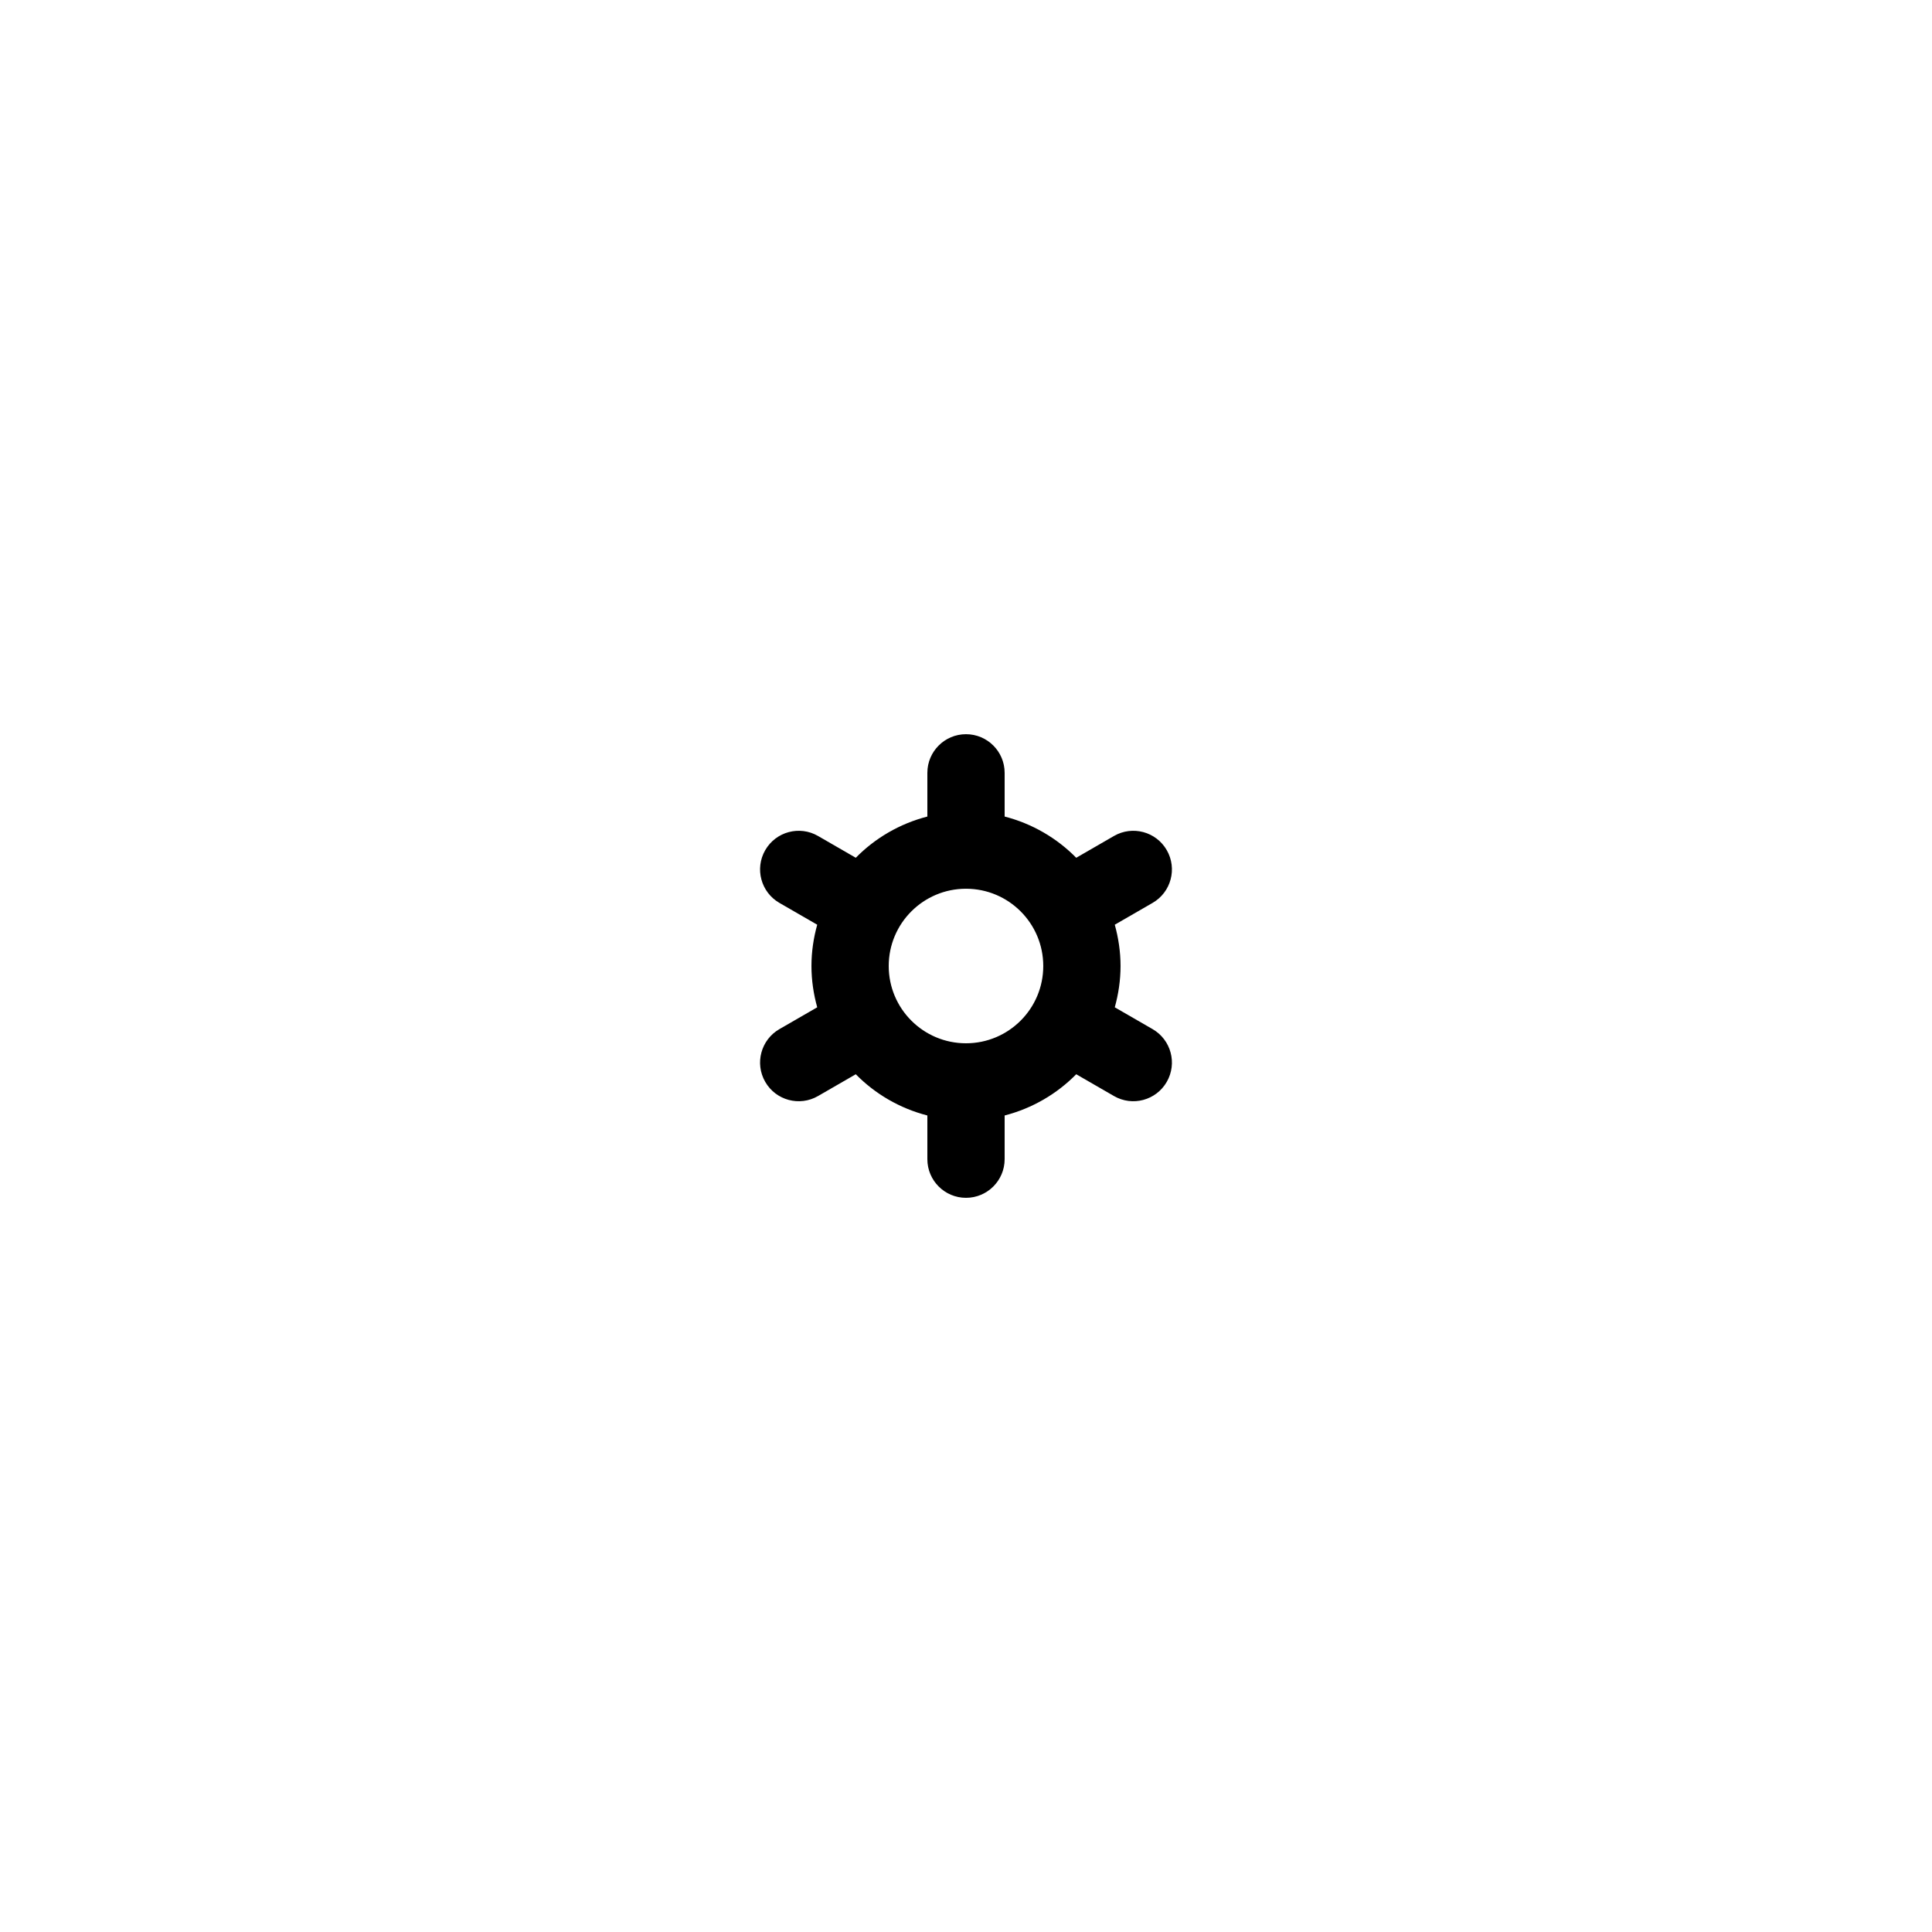
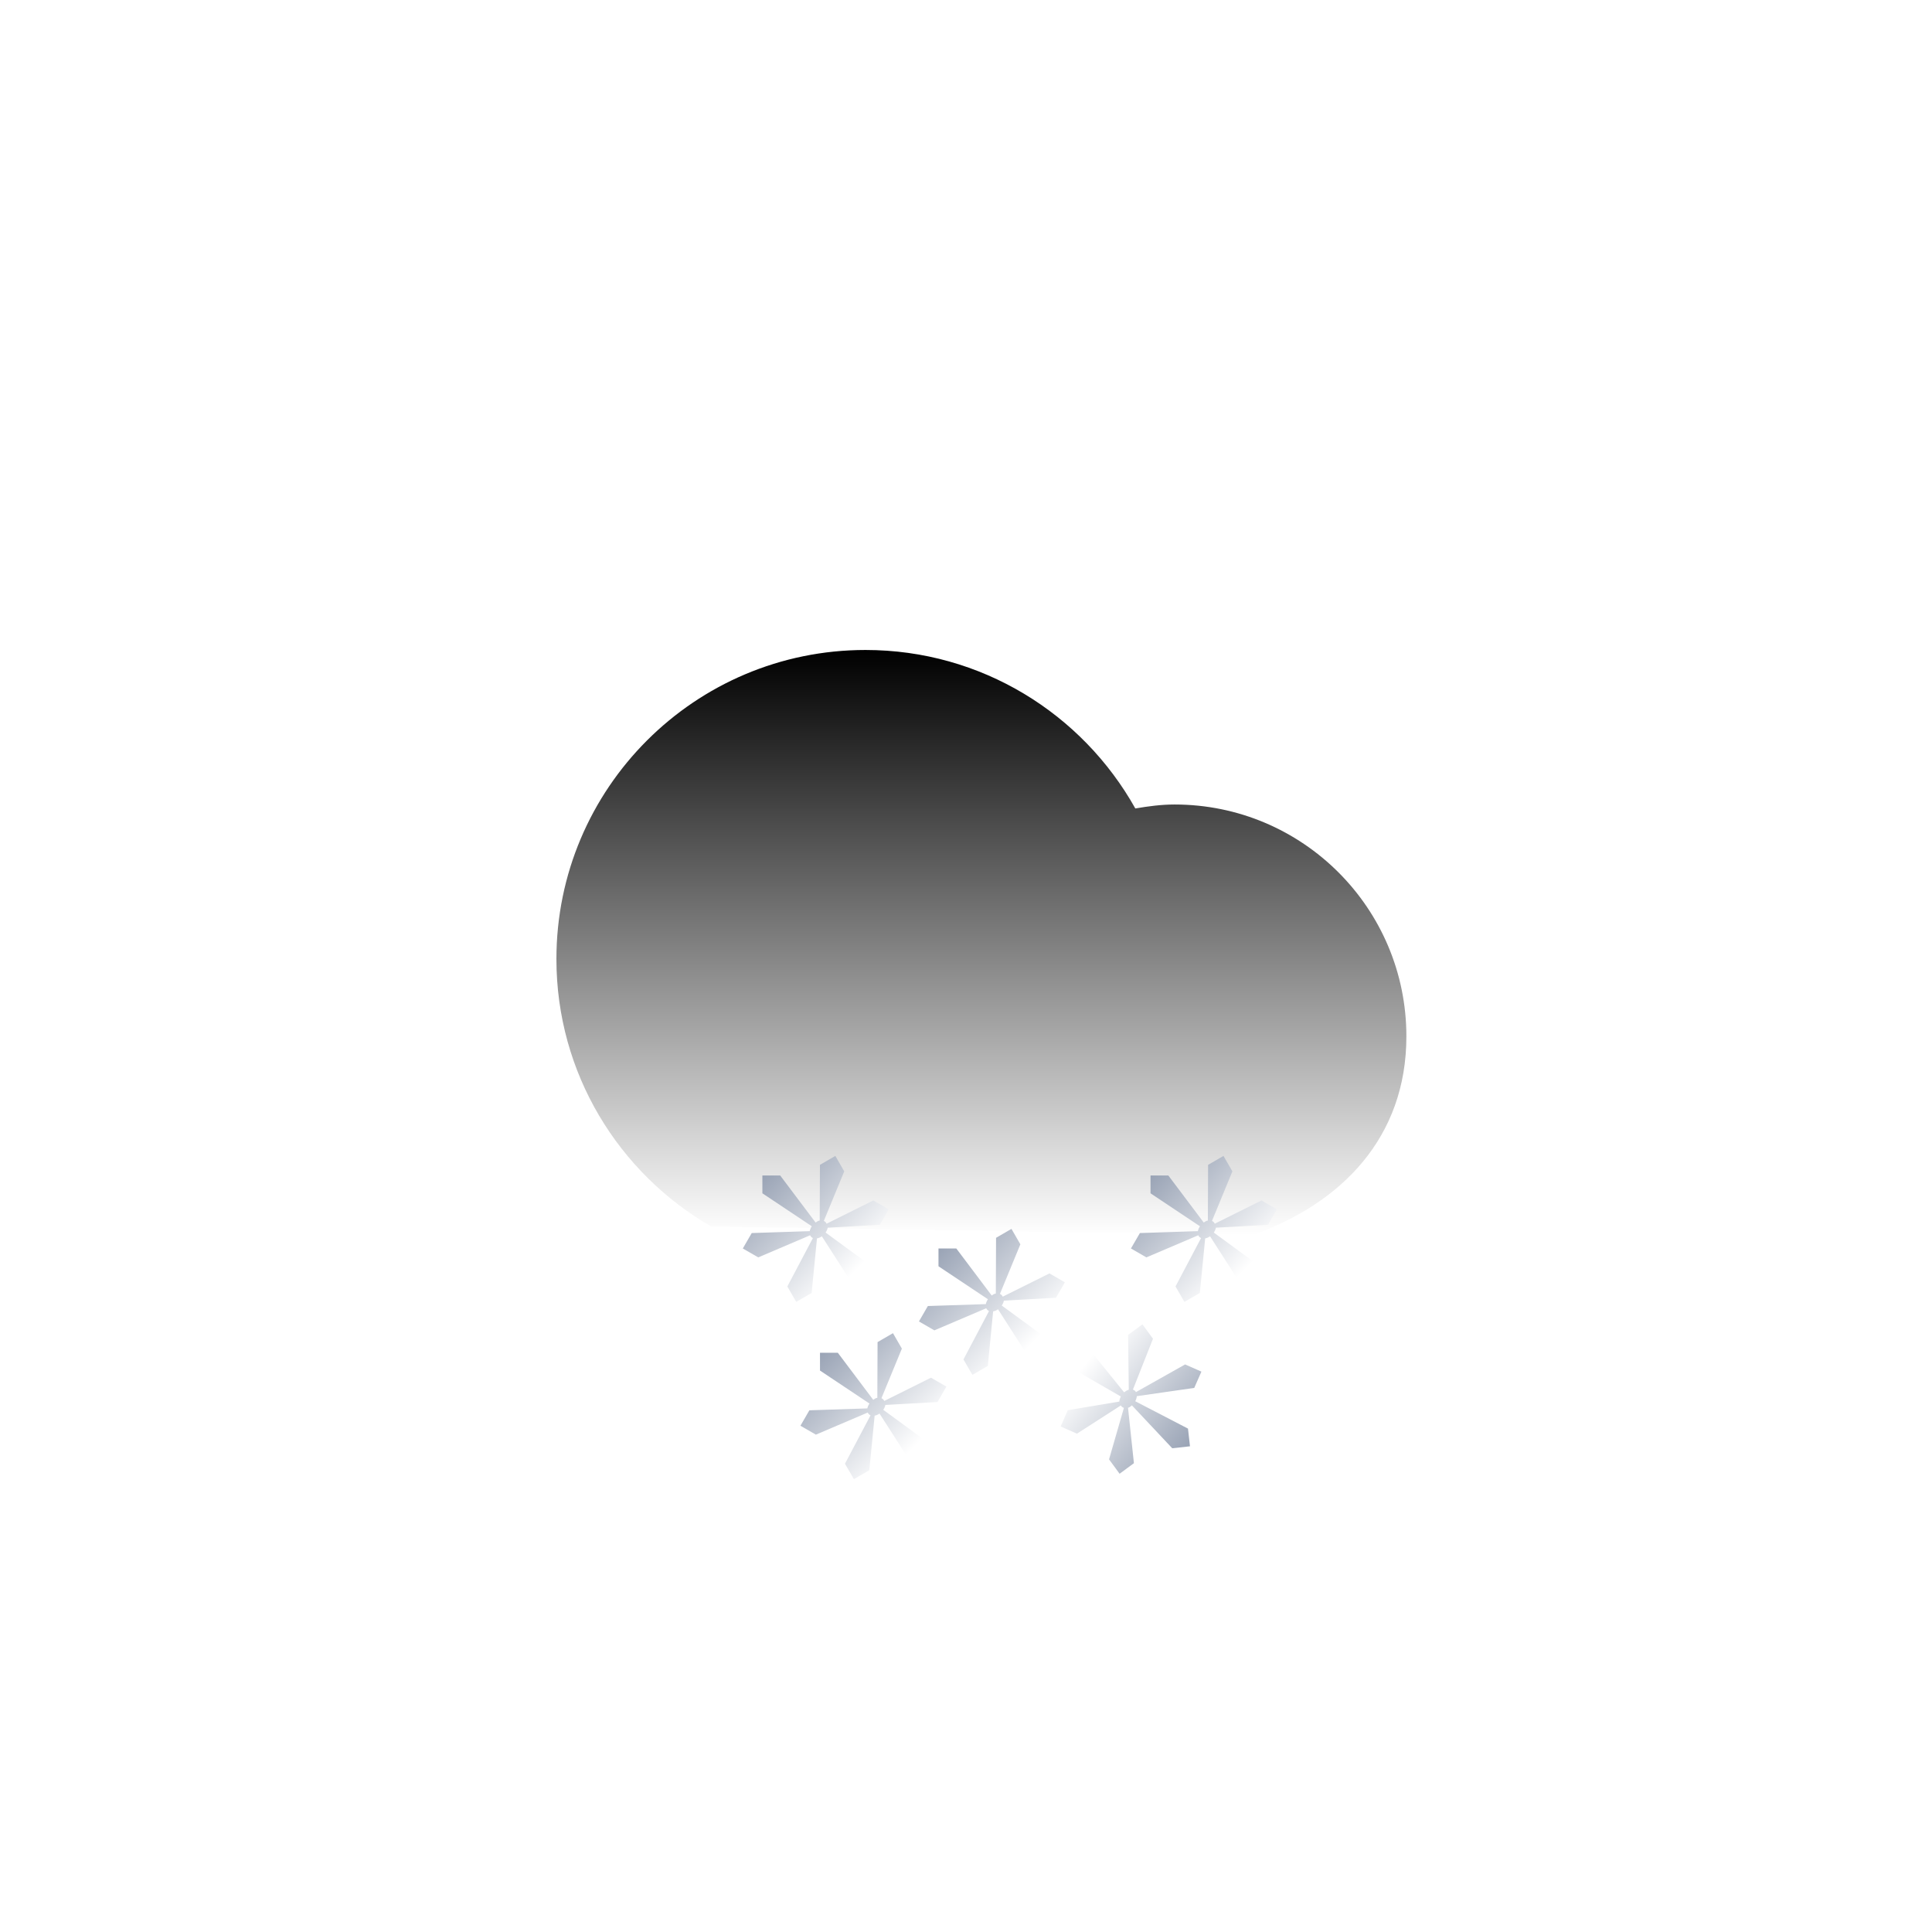
<svg xmlns="http://www.w3.org/2000/svg" version="1.1" id="Layer_1" x="0px" y="0px" width="100px" height="100px" viewBox="0 0 100 100" enable-background="new 0 0 100 100" xml:space="preserve">
-   <path fill-rule="evenodd" clip-rule="evenodd" d="M59.659,46.733l-1.958,1.13c0.188,0.682,0.298,1.396,0.298,2.137  c0,0.742-0.109,1.456-0.298,2.138l1.958,1.13c0.956,0.553,1.284,1.775,0.731,2.732c-0.552,0.956-1.774,1.284-2.731,0.731  l-1.954-1.128c-1.003,1.02-2.277,1.766-3.705,2.134v2.262c0,1.104-0.896,2-2,2s-2-0.896-2-2v-2.262  c-1.428-0.368-2.703-1.114-3.705-2.134l-1.954,1.128c-0.957,0.553-2.18,0.225-2.731-0.731c-0.553-0.957-0.225-2.18,0.731-2.732  l1.958-1.13c-0.189-0.682-0.298-1.396-0.298-2.138c0-0.741,0.108-1.455,0.298-2.137l-1.958-1.13  c-0.956-0.553-1.284-1.775-0.731-2.732c0.552-0.956,1.774-1.284,2.731-0.731l1.954,1.128c1.002-1.02,2.277-1.766,3.705-2.134v-2.262  c0-1.104,0.896-2,2-2s2,0.896,2,2v2.262c1.428,0.368,2.702,1.114,3.705,2.134l1.954-1.128c0.957-0.553,2.18-0.225,2.731,0.731  C60.943,44.958,60.615,46.181,59.659,46.733z M50,46.001c-2.209,0-4,1.791-4,3.999c0,2.209,1.791,4,4,4s3.999-1.791,3.999-4  C53.999,47.792,52.209,46.001,50,46.001z" />
+   <linearGradient id="SVGID_1_" gradientUnits="userSpaceOnUse" x1="50.758" y1="35.213" x2="50.758" y2="65.511" gradientTransform="matrix(1 0 0 -1 0.04 99.1543)">
+     <stop offset="0" style="stop-color:#FFFFFF" />
+     <stop offset="1" style="stop-color:#000000" />
+   </linearGradient>
+   <path fill="url(#SVGID_1_)" d="M36.8,63.48c-4.777-2.769-8-7.922-8-13.84c0-8.835,7.163-15.997,15.998-15.997  c6.004,0,11.229,3.311,13.966,8.203c0.663-0.113,1.338-0.205,2.032-0.205c6.627,0,11.998,5.372,11.998,12  c0,5.223-3.34,8.652-7.998,10.301L36.8,63.48z" />
+   <linearGradient id="SVGID_2_" gradientUnits="userSpaceOnUse" x1="42.226" y1="67.522" x2="42.226" y2="59.699" gradientTransform="matrix(-0.7071 0.7071 -0.7071 -0.7071 117.0637 78.7295)">
+     <stop offset="0" style="stop-color:#99A3B5" />
+     <stop offset="0.882" style="stop-color:#FFFFFF" />
+   </linearGradient>
+   <path fill="url(#SVGID_2_)" d="M40.753,66.588l1.323-2.506c-0.033-0.015-0.062-0.033-0.086-0.058  c-0.026-0.025-0.044-0.055-0.058-0.086l-2.685,1.144l-0.799-0.461l0.462-0.798l3.002-0.099c0.014-0.083,0.052-0.17,0.108-0.252  l-2.559-1.707l0-0.922h0.922l1.832,2.435c0.082-0.058,0.131-0.087,0.213-0.102l0.012-2.884l0.797-0.462l0.461,0.799l-1.057,2.566  c0.032,0.014,0.062,0.032,0.086,0.058c0.025,0.024,0.044,0.054,0.057,0.086l2.42-1.204l0.798,0.461l-0.461,0.798l-2.699,0.151  c-0.015,0.083-0.052,0.17-0.109,0.252l2.257,1.654l0,0.923l-0.922-0.001l-1.529-2.382c-0.082,0.058-0.168,0.095-0.252,0.108  l-0.276,2.825l-0.798,0.461L40.753,66.588z" />
+   <linearGradient id="SVGID_3_" gradientUnits="userSpaceOnUse" x1="38.452" y1="58.404" x2="38.452" y2="50.582" gradientTransform="matrix(-0.7071 0.7071 -0.7071 -0.7071 117.0637 78.7295)">
+     <stop offset="0" style="stop-color:#99A3B5" />
+     <stop offset="0.882" style="stop-color:#FFFFFF" />
+   </linearGradient>
+   <path fill="url(#SVGID_3_)" d="M49.869,70.365l1.323-2.506c-0.033-0.015-0.063-0.033-0.086-0.058  c-0.025-0.025-0.044-0.055-0.058-0.086l-2.685,1.144l-0.799-0.461l0.462-0.798l3.001-0.099c0.015-0.083,0.053-0.17,0.109-0.252  l-2.56-1.707l0-0.922h0.922l1.832,2.435c0.081-0.058,0.131-0.087,0.214-0.102l0.012-2.884l0.797-0.462l0.461,0.799l-1.057,2.566  c0.032,0.014,0.062,0.032,0.086,0.058c0.025,0.024,0.045,0.054,0.058,0.086l2.42-1.204l0.798,0.461l-0.461,0.798l-2.699,0.151  c-0.014,0.083-0.051,0.17-0.108,0.252l2.257,1.654v0.923l-0.922-0.001l-1.529-2.382c-0.082,0.058-0.168,0.095-0.252,0.108  l-0.276,2.825l-0.798,0.461L49.869,70.365z" />
+   <linearGradient id="SVGID_4_" gradientUnits="userSpaceOnUse" x1="46.604" y1="58.924" x2="46.604" y2="51.102" gradientTransform="matrix(-0.7071 0.7071 -0.7071 -0.7071 117.0637 78.7295)">
+     <stop offset="0" style="stop-color:#99A3B5" />
+     <stop offset="0.882" style="stop-color:#FFFFFF" />
+   </linearGradient>
+   <path fill="url(#SVGID_4_)" d="M43.736,75.763l1.323-2.506c-0.033-0.015-0.063-0.033-0.086-0.058  c-0.025-0.025-0.044-0.055-0.058-0.086l-2.685,1.144l-0.799-0.461l0.462-0.798l3.001-0.099c0.015-0.083,0.053-0.17,0.109-0.252  l-2.56-1.707l0-0.922h0.922l1.832,2.435c0.081-0.058,0.131-0.087,0.214-0.102l0.012-2.884l0.797-0.462l0.461,0.799l-1.057,2.566  c0.032,0.014,0.062,0.032,0.086,0.058c0.025,0.024,0.045,0.054,0.058,0.086l2.42-1.204l0.798,0.461l-0.461,0.798l-2.699,0.151  c-0.014,0.083-0.051,0.17-0.108,0.252l2.257,1.654v0.923l-0.922-0.001l-1.529-2.382c-0.082,0.058-0.168,0.095-0.252,0.108  l-0.276,2.825l-0.798,0.461L43.736,75.763z" />
+   <linearGradient id="SVGID_5_" gradientUnits="userSpaceOnUse" x1="36.919" y1="49.762" x2="36.919" y2="41.94" gradientTransform="matrix(0.6254 -0.7803 0.7803 0.6254 -0.3257 72.5474)">
+     <stop offset="0" style="stop-color:#99A3B5" />
+     <stop offset="0.882" style="stop-color:#FFFFFF" />
+   </linearGradient>
+   <path fill="url(#SVGID_5_)" d="M59.678,69.292l-1.04,2.635c0.035,0.012,0.066,0.026,0.092,0.048c0.028,0.022,0.05,0.05,0.067,0.079  l2.543-1.431l0.845,0.371l-0.371,0.844l-2.973,0.427c-0.006,0.084-0.034,0.175-0.081,0.263l2.73,1.416l0.103,0.916l-0.918,0.102  l-2.087-2.22c-0.075,0.066-0.121,0.101-0.202,0.125l0.305,2.867l-0.741,0.547l-0.546-0.744l0.769-2.666  c-0.033-0.011-0.064-0.025-0.092-0.048c-0.027-0.021-0.05-0.049-0.066-0.079l-2.273,1.462l-0.844-0.371l0.371-0.844l2.666-0.446  c0.005-0.084,0.032-0.174,0.08-0.262l-2.424-1.397l-0.102-0.917l0.917-0.101l1.78,2.2c0.075-0.066,0.157-0.112,0.239-0.136  l-0.035-2.838l0.742-0.546L59.678,69.292z" />
+   <linearGradient id="SVGID_6_" gradientUnits="userSpaceOnUse" x1="28.02" y1="53.315" x2="28.02" y2="45.492" gradientTransform="matrix(-0.7071 0.7071 -0.7071 -0.7071 117.0637 78.7295)">
+     <stop offset="0" style="stop-color:#99A3B5" />
+     <stop offset="0.882" style="stop-color:#FFFFFF" />
+   </linearGradient>
+   <path fill="url(#SVGID_6_)" d="M60.844,66.588l1.323-2.506c-0.033-0.015-0.063-0.033-0.086-0.058  c-0.025-0.025-0.044-0.055-0.058-0.086l-2.686,1.144l-0.799-0.461l0.463-0.798l3.001-0.099c0.015-0.083,0.053-0.17,0.109-0.252  l-2.56-1.707v-0.922h0.922l1.832,2.435c0.081-0.058,0.131-0.087,0.214-0.102l0.012-2.884l0.797-0.462l0.461,0.799l-1.057,2.566  c0.032,0.014,0.062,0.032,0.086,0.058c0.025,0.024,0.045,0.054,0.058,0.086l2.42-1.204l0.798,0.461l-0.461,0.798l-2.699,0.151  c-0.014,0.083-0.051,0.17-0.108,0.252l2.257,1.654v0.923l-0.922-0.001l-1.529-2.382c-0.082,0.058-0.168,0.095-0.252,0.108  l-0.276,2.825l-0.799,0.461L60.844,66.588z" />
</svg>
